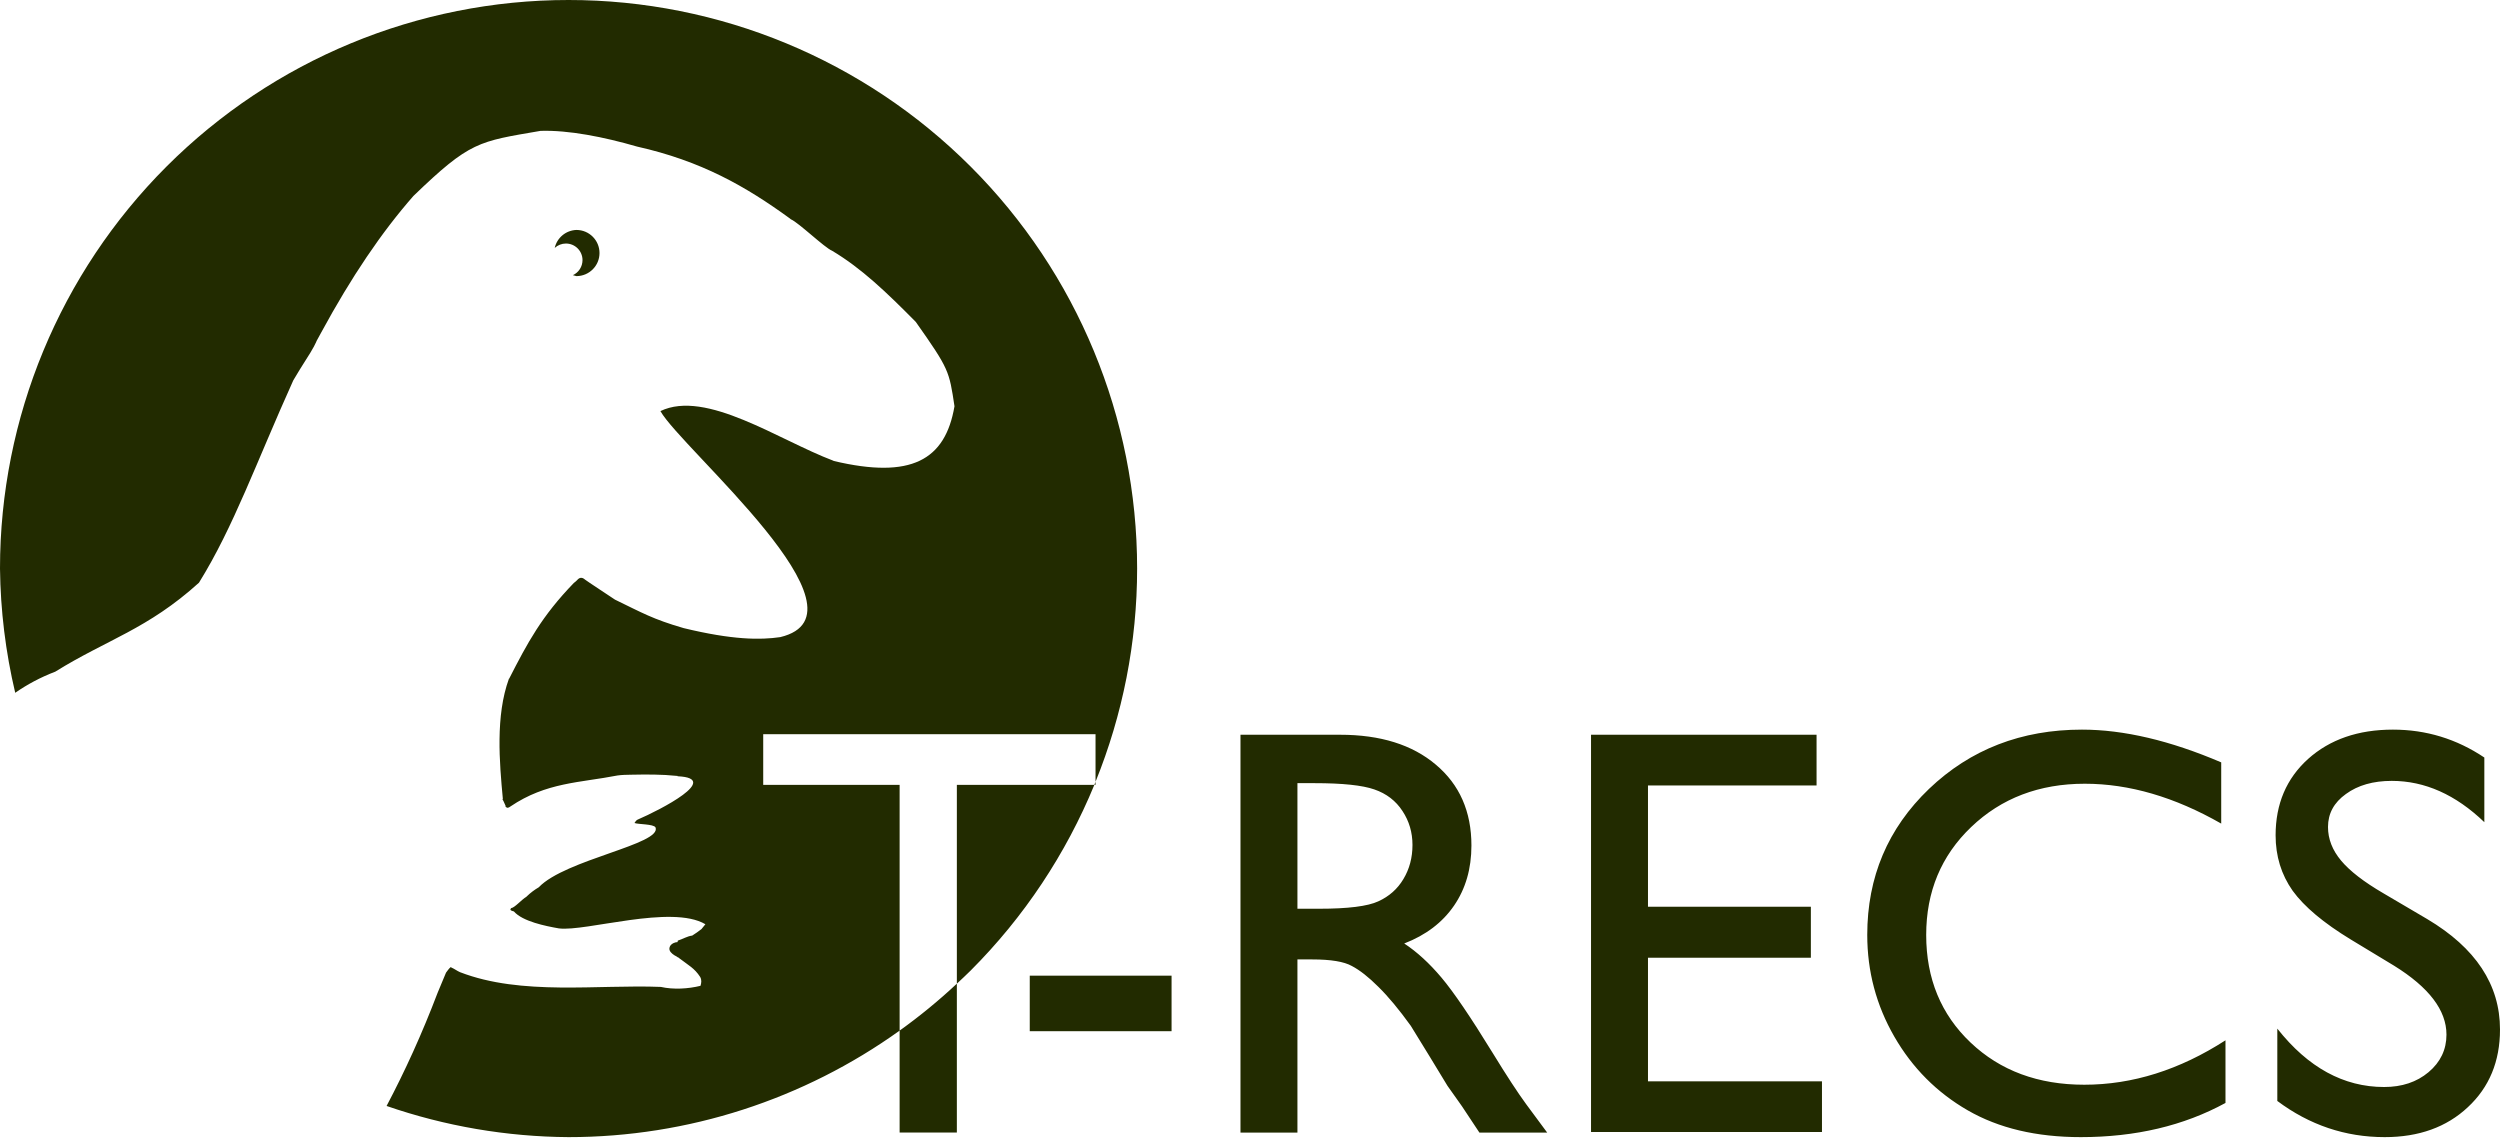
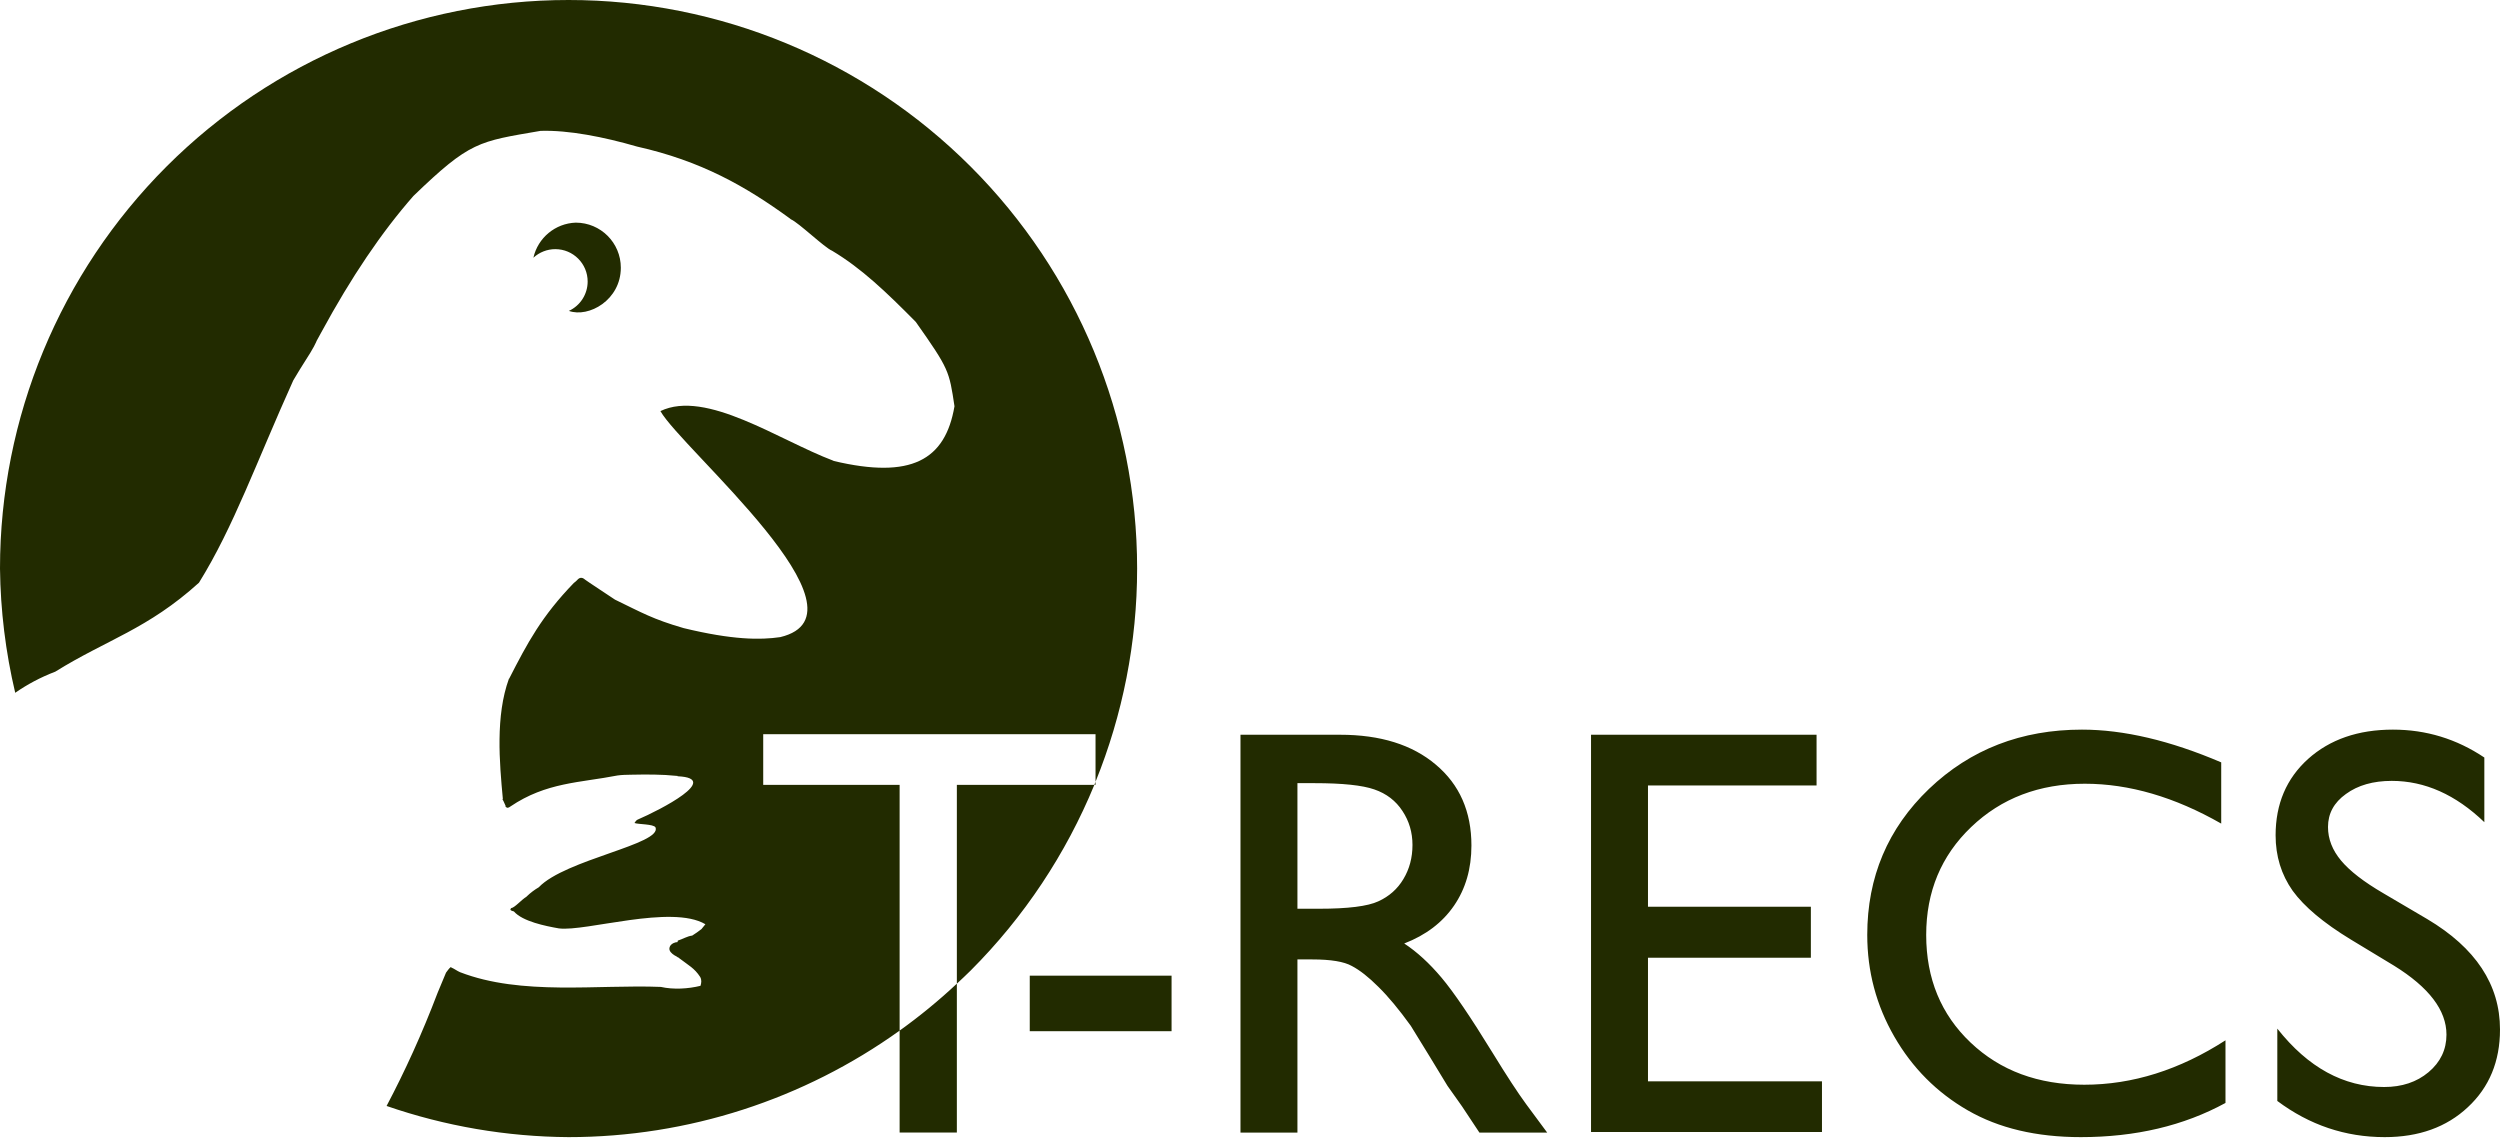
<svg xmlns="http://www.w3.org/2000/svg" width="3517.646" xml:space="preserve" height="1600" version="1.1" id="svg910">
  <defs id="defs872">
    <clipPath clipPathUnits="userSpaceOnUse" id="a-4">
      <circle style="fill:#000000;stroke-width:20.02;stroke-linecap:round;stroke-linejoin:round;paint-order:markers fill stroke" cx="1096.875" cy="1615.625" r="1059.375" id="circle869-8" />
    </clipPath>
  </defs>
-   <path id="logo-mark" style="display:inline;fill:#222b00;stroke-width:1.89;stroke-linecap:round;stroke-linejoin:round;paint-order:markers fill stroke" d="M 800,0 C 587.827,0 384.343,84.285 234.314,234.314 84.285,384.343 0,587.827 0,800 0.68,858.874 7.856,917.494 21.4,974.793 38.151,963.157 56.772,953.09 77.732,945.104 149.948,900.128 207.724,885.331 279.986,819.867 c 48.797,-78.544 80.683,-169.445 132.684,-284.689 0.109,-0.109 9.375,-15.561 9.375,-15.561 12.066,-18.995 19.053,-29.713 23.605,-39.979 0,0 -4.435,7.526 6.516,-12.162 42.346,-78.027 84.829,-140.783 129.562,-191.762 79.857,-76.95 91.185,-76.537 178.93,-91.584 h 0.002 c 39.238,-1.226 88.638,8.466 135.73,22.109 90.132,20.243 152.378,55.582 215.191,101.295 0.356,0.385 0.768,0.639 1.139,0.992 10.915,4.598 47.443,39.977 58.148,44.332 41.457,24.802 75.932,57.855 117.684,100.078 46.965,66.62 46.931,68.864 54.465,118.676 -12.954,76.018 -61.009,102.791 -169.789,77.039 -0.297,-0.127 -0.51,-0.319 -0.793,-0.455 -76.744,-28.969 -179.032,-100.602 -243.195,-69.77 29.976,53.347 306.24,285.044 168.635,318.033 -28.104,4.162 -67.232,4.01 -135.93,-12.668 -43.644,-12.643 -58.876,-21.796 -96.617,-40.061 -0.337,-0.286 -42.195,-27.845 -42.139,-28.164 -4.056,-3.691 -7.815,-3.31 -11.205,0.762 -1.126,1.354 -2.61,2.274 -4.248,3.697 -0.309,0.313 -0.328,0.196 -0.27,0.182 -45.382,46.976 -65.166,84.068 -91.217,135.059 -0.046,-0.148 0.08,-0.31 0.055,-0.48 -0.081,0.07 -0.129,0.156 -0.211,0.225 -19.056,52.315 -13.345,117.694 -8.559,169 -0.225,0.117 -0.372,0.292 -0.588,0.416 1.256,2.084 2.041,4.045 3.084,6.385 0.65,1.185 1.036,1.988 1.41,3.131 -0.204,0.108 -0.437,0.12 -0.645,0.217 0.076,0.038 0.14,0.045 0.217,0.084 2.48,3.893 4.784,2.175 7.275,0.463 50.396,-34.122 98.111,-33.274 150.566,-43.568 6.28,-0.894 12.485,-0.939 18.742,-1.062 22.325,-0.416 42.34,-0.686 66.326,1.762 -0.477,0.243 -0.585,0.576 -0.936,0.85 0.357,-0.121 0.448,-0.321 0.865,-0.424 60.99,2.905 -23.624,46.779 -56.982,61.129 -1.779,1.005 -2.8,2.603 -4.139,4.627 5.704,2.051 26.448,1.333 29.578,6.059 9.93,23.672 -126.856,45.179 -164.221,84.369 -6.071,3.583 -11.616,7.697 -16.984,12.883 -0.308,0.341 -0.319,0.427 -0.365,0.438 -6.89,4.042 -16.214,15.183 -21.537,16.084 0.019,-0.158 0.187,-0.245 0.227,-0.389 -0.047,0.01 -0.073,0.029 -0.121,0.039 -0.512,0.515 -0.597,0.936 -0.828,1.986 -0.19,0.226 -0.391,0.391 -0.582,0.613 1.595,1.345 3.135,1.915 5.178,2.336 12.252,14.095 44.423,20.57 63.291,23.867 37.589,4.899 158.704,-34.09 206.176,-5.846 -2.018,2.388 -3.668,4.401 -5.521,6.805 -4.299,3.305 -8.37,6.26 -13.018,9.146 -7.214,0.912 -12.98,4.787 -19.881,6.936 -0.297,0.227 -0.488,0.46 -0.725,0.674 0.375,0.915 0.257,1.807 -1.592,1.959 -0.099,-0.242 0.054,-0.334 0.045,-0.519 -0.06,0.058 -0.107,0.098 -0.17,0.158 -5.232,1.209 -9.363,4.12 -9.795,8.818 -0.366,3.991 3.305,7.241 6.838,9.565 1.081,0.711 2.294,1.221 3.76,2.106 0.469,0.611 1.056,0.757 1.586,1.025 0.394,0.135 0.76,0.171 1.215,0.504 -0.101,0.07 -0.209,0.029 -0.312,0.08 0.056,0.019 0.075,0.067 0.133,0.086 13.844,10.606 22.015,14.371 30.09,26.85 2.305,4.162 1.749,8.217 0.441,12.459 -17.45,4.264 -38.063,5.503 -55.764,1.541 -88.362,-3.624 -196.075,12.737 -282.535,-20.717 -4.247,-1.813 -7.823,-4.699 -12.449,-6.689 -0.22,-0.231 -0.247,-0.43 -0.42,-0.652 -3.103,2.266 -4.74,5.361 -6.898,7.986 l -11.785,28.242 C 593.774,1454.752 569.531,1507.744 543.951,1556.158 626.342,1584.624 712.832,1599.434 800,1600 c 168.204,0 330.835,-53.148 465.812,-149.853 v -345.791 h -191.926 v -71.32 h 467.596 v 66.947 C 1579.687,1005.552 1600,903.841 1600,800 1600,587.827 1515.715,384.343 1365.686,234.314 1215.657,84.285 1012.173,0 800,0 Z m 741.482,1099.982 c -0.586,1.448 -1.093,2.928 -1.688,4.373 h 1.688 z m -1.688,4.373 h -193.445 v 279.73 c 6.493,-6.073 13.029,-12.093 19.336,-18.4 75.476,-75.476 134.272,-164.497 174.109,-261.33 z m -193.445,279.73 c -25.513,23.865 -52.411,45.91 -80.537,66.061 v 143.443 h 80.537 z M 811.064,323.553 c -14.748,0.511 -27.297,10.9 -30.553,25.293 4.297,-3.966 9.926,-6.175 15.773,-6.189 12.892,6e-5 23.344,10.451 23.344,23.344 -0.004,9.094 -5.288,17.357 -13.541,21.176 1.621,0.576 3.285,1.022 4.977,1.334 17.937,-1.1e-4 32.478,-14.541 32.479,-32.479 -10e-5,-17.937 -14.541,-32.478 -32.479,-32.479 z M 2929.445,1026.623 c -85.212,0 -156.934,27.781 -215.166,83.342 -57.965,55.561 -86.949,124.079 -86.949,205.551 0,51.287 12.69,98.968 38.066,143.043 25.377,44.075 59.834,78.668 103.375,103.777 43.541,25.109 96.564,37.664 159.07,37.664 76.931,0 144.78,-16.027 203.547,-48.082 v -88.15 c -64.643,41.671 -130.889,62.508 -198.738,62.508 -64.91,0 -118.2,-19.769 -159.871,-59.303 -41.671,-39.534 -62.508,-90.019 -62.508,-151.457 0,-60.904 21.103,-111.524 63.309,-151.859 42.472,-40.602 95.764,-60.902 159.873,-60.902 62.506,0 126.481,18.699 191.926,56.096 v -86.147 c -71.856,-30.719 -137.167,-46.08 -195.934,-46.08 z m 437.545,0 c -48.883,0 -88.683,13.758 -119.402,41.272 -30.452,27.514 -45.678,63.308 -45.678,107.383 0,29.383 8.014,55.428 24.041,78.133 16.294,22.438 43.54,45.276 81.738,68.516 l 60.904,36.863 c 49.15,30.452 73.725,62.773 73.725,96.965 0,21.102 -8.414,38.733 -25.242,52.891 -16.561,13.89 -37.398,20.836 -62.508,20.836 -56.897,0 -106.982,-27.381 -150.256,-82.141 v 101.773 c 45.411,33.924 95.764,50.887 151.059,50.887 48.082,0 87.081,-14.025 116.998,-42.072 30.185,-28.048 45.277,-64.508 45.277,-109.385 0,-63.041 -34.191,-114.862 -102.574,-155.465 l -61.305,-36.062 c -27.514,-16.027 -47.414,-31.386 -59.701,-46.078 -12.287,-14.692 -18.432,-30.453 -18.432,-47.281 0,-18.965 8.414,-34.458 25.242,-46.478 16.829,-12.288 38.332,-18.432 64.51,-18.432 46.479,0 89.887,19.367 130.223,58.1 v -90.955 c -39,-26.178 -81.873,-39.268 -128.619,-39.268 z m -1621.561,7.213 v 559.754 h 80.137 v -243.615 h 20.836 c 26.178,0 44.741,3.071 55.693,9.215 11.219,5.877 23.641,15.627 37.264,29.25 13.89,13.623 29.116,31.922 45.678,54.895 l 26.846,43.674 24.844,40.869 15.625,22.037 c 2.404,3.205 4.007,5.477 4.809,6.812 l 24.441,36.863 h 95.363 l -29.65,-40.068 c -11.753,-16.027 -27.381,-39.935 -46.881,-71.723 -30.986,-50.486 -55.027,-85.88 -72.123,-106.182 -17.096,-20.301 -34.591,-36.327 -52.488,-48.08 30.452,-11.753 53.825,-29.517 70.119,-53.291 16.294,-23.774 24.441,-51.956 24.441,-84.545 0,-47.815 -16.696,-85.745 -50.086,-113.793 -33.123,-28.048 -77.999,-42.072 -134.629,-42.072 z m 493.24,0 v 558.951 h 324.953 v -71.32 h -244.816 v -173.897 h 229.19 v -71.723 h -229.19 v -170.69 h 237.203 v -71.322 z m -413.103,68.115 h 24.041 c 39.267,0 67.314,2.94 84.143,8.816 17.096,5.877 30.319,16.027 39.668,30.451 9.349,14.157 14.023,30.052 14.023,47.682 0,17.897 -4.274,33.925 -12.822,48.082 -8.281,13.89 -20.034,24.307 -35.26,31.252 -14.959,6.945 -42.739,10.418 -83.342,10.418 h -30.451 z m -376.641,270.861 v 78.135 h 199.539 v -78.135 z" />
+   <path id="logo-mark" style="display:inline;fill:#222b00;stroke-width:1.89;stroke-linecap:round;stroke-linejoin:round;paint-order:markers fill stroke" d="M 800,0 C 587.827,0 384.343,84.285 234.314,234.314 84.285,384.343 0,587.827 0,800 0.68,858.874 7.856,917.494 21.4,974.793 38.151,963.157 56.772,953.09 77.732,945.104 149.948,900.128 207.724,885.331 279.986,819.867 c 48.797,-78.544 80.683,-169.445 132.684,-284.689 0.109,-0.109 9.375,-15.561 9.375,-15.561 12.066,-18.995 19.053,-29.713 23.605,-39.979 0,0 -4.435,7.526 6.516,-12.162 42.346,-78.027 84.829,-140.783 129.562,-191.762 79.857,-76.95 91.185,-76.537 178.93,-91.584 h 0.002 c 39.238,-1.226 88.638,8.466 135.73,22.109 90.132,20.243 152.378,55.582 215.191,101.295 0.356,0.385 0.768,0.639 1.139,0.992 10.915,4.598 47.443,39.977 58.148,44.332 41.457,24.802 75.932,57.855 117.684,100.078 46.965,66.62 46.931,68.864 54.465,118.676 -12.954,76.018 -61.009,102.791 -169.789,77.039 -0.297,-0.127 -0.51,-0.319 -0.793,-0.455 -76.744,-28.969 -179.032,-100.602 -243.195,-69.77 29.976,53.347 306.24,285.044 168.635,318.033 -28.104,4.162 -67.232,4.01 -135.93,-12.668 -43.644,-12.643 -58.876,-21.796 -96.617,-40.061 -0.337,-0.286 -42.195,-27.845 -42.139,-28.164 -4.056,-3.691 -7.815,-3.31 -11.205,0.762 -1.126,1.354 -2.61,2.274 -4.248,3.697 -0.309,0.313 -0.328,0.196 -0.27,0.182 -45.382,46.976 -65.166,84.068 -91.217,135.059 -0.046,-0.148 0.08,-0.31 0.055,-0.48 -0.081,0.07 -0.129,0.156 -0.211,0.225 -19.056,52.315 -13.345,117.694 -8.559,169 -0.225,0.117 -0.372,0.292 -0.588,0.416 1.256,2.084 2.041,4.045 3.084,6.385 0.65,1.185 1.036,1.988 1.41,3.131 -0.204,0.108 -0.437,0.12 -0.645,0.217 0.076,0.038 0.14,0.045 0.217,0.084 2.48,3.893 4.784,2.175 7.275,0.463 50.396,-34.122 98.111,-33.274 150.566,-43.568 6.28,-0.894 12.485,-0.939 18.742,-1.062 22.325,-0.416 42.34,-0.686 66.326,1.762 -0.477,0.243 -0.585,0.576 -0.936,0.85 0.357,-0.121 0.448,-0.321 0.865,-0.424 60.99,2.905 -23.624,46.779 -56.982,61.129 -1.779,1.005 -2.8,2.603 -4.139,4.627 5.704,2.051 26.448,1.333 29.578,6.059 9.93,23.672 -126.856,45.179 -164.221,84.369 -6.071,3.583 -11.616,7.697 -16.984,12.883 -0.308,0.341 -0.319,0.427 -0.365,0.438 -6.89,4.042 -16.214,15.183 -21.537,16.084 0.019,-0.158 0.187,-0.245 0.227,-0.389 -0.047,0.01 -0.073,0.029 -0.121,0.039 -0.512,0.515 -0.597,0.936 -0.828,1.986 -0.19,0.226 -0.391,0.391 -0.582,0.613 1.595,1.345 3.135,1.915 5.178,2.336 12.252,14.095 44.423,20.57 63.291,23.867 37.589,4.899 158.704,-34.09 206.176,-5.846 -2.018,2.388 -3.668,4.401 -5.521,6.805 -4.299,3.305 -8.37,6.26 -13.018,9.146 -7.214,0.912 -12.98,4.787 -19.881,6.936 -0.297,0.227 -0.488,0.46 -0.725,0.674 0.375,0.915 0.257,1.807 -1.592,1.959 -0.099,-0.242 0.054,-0.334 0.045,-0.519 -0.06,0.058 -0.107,0.098 -0.17,0.158 -5.232,1.209 -9.363,4.12 -9.795,8.818 -0.366,3.991 3.305,7.241 6.838,9.565 1.081,0.711 2.294,1.221 3.76,2.106 0.469,0.611 1.056,0.757 1.586,1.025 0.394,0.135 0.76,0.171 1.215,0.504 -0.101,0.07 -0.209,0.029 -0.312,0.08 0.056,0.019 0.075,0.067 0.133,0.086 13.844,10.606 22.015,14.371 30.09,26.85 2.305,4.162 1.749,8.217 0.441,12.459 -17.45,4.264 -38.063,5.503 -55.764,1.541 -88.362,-3.624 -196.075,12.737 -282.535,-20.717 -4.247,-1.813 -7.823,-4.699 -12.449,-6.689 -0.22,-0.231 -0.247,-0.43 -0.42,-0.652 -3.103,2.266 -4.74,5.361 -6.898,7.986 l -11.785,28.242 C 593.774,1454.752 569.531,1507.744 543.951,1556.158 626.342,1584.624 712.832,1599.434 800,1600 c 168.204,0 330.835,-53.148 465.812,-149.853 v -345.791 h -191.926 v -71.32 h 467.596 v 66.947 C 1579.687,1005.552 1600,903.841 1600,800 1600,587.827 1515.715,384.343 1365.686,234.314 1215.657,84.285 1012.173,0 800,0 Z m 741.482,1099.982 c -0.586,1.448 -1.093,2.928 -1.688,4.373 h 1.688 z m -1.688,4.373 h -193.445 v 279.73 c 6.493,-6.073 13.029,-12.093 19.336,-18.4 75.476,-75.476 134.272,-164.497 174.109,-261.33 z m -193.445,279.73 c -25.513,23.865 -52.411,45.91 -80.537,66.061 v 143.443 h 80.537 z M 810.148,313.271 c -28.786,0.998 -53.281,21.276 -59.636,49.37 8.387,-7.741 19.375,-12.052 30.788,-12.081 25.165,1.2e-4 45.565,20.4 45.565,45.565 -0.008,17.75 -10.322,33.88 -26.431,41.333 27.981,9.939 73.109,-15.284 73.109,-60.791 -2e-4,-35.012 -28.383,-63.395 -63.395,-63.395 z M 2929.445,1026.623 c -85.212,0 -156.934,27.781 -215.166,83.342 -57.965,55.561 -86.949,124.079 -86.949,205.551 0,51.287 12.69,98.968 38.066,143.043 25.377,44.075 59.834,78.668 103.375,103.777 43.541,25.109 96.564,37.664 159.07,37.664 76.931,0 144.78,-16.027 203.547,-48.082 v -88.15 c -64.643,41.671 -130.889,62.508 -198.738,62.508 -64.91,0 -118.2,-19.769 -159.871,-59.303 -41.671,-39.534 -62.508,-90.019 -62.508,-151.457 0,-60.904 21.103,-111.524 63.309,-151.859 42.472,-40.602 95.764,-60.902 159.873,-60.902 62.506,0 126.481,18.699 191.926,56.096 v -86.147 c -71.856,-30.719 -137.167,-46.08 -195.934,-46.08 z m 437.545,0 c -48.883,0 -88.683,13.758 -119.402,41.272 -30.452,27.514 -45.678,63.308 -45.678,107.383 0,29.383 8.014,55.428 24.041,78.133 16.294,22.438 43.54,45.276 81.738,68.516 l 60.904,36.863 c 49.15,30.452 73.725,62.773 73.725,96.965 0,21.102 -8.414,38.733 -25.242,52.891 -16.561,13.89 -37.398,20.836 -62.508,20.836 -56.897,0 -106.982,-27.381 -150.256,-82.141 v 101.773 c 45.411,33.924 95.764,50.887 151.059,50.887 48.082,0 87.081,-14.025 116.998,-42.072 30.185,-28.048 45.277,-64.508 45.277,-109.385 0,-63.041 -34.191,-114.862 -102.574,-155.465 l -61.305,-36.062 c -27.514,-16.027 -47.414,-31.386 -59.701,-46.078 -12.287,-14.692 -18.432,-30.453 -18.432,-47.281 0,-18.965 8.414,-34.458 25.242,-46.478 16.829,-12.288 38.332,-18.432 64.51,-18.432 46.479,0 89.887,19.367 130.223,58.1 v -90.955 c -39,-26.178 -81.873,-39.268 -128.619,-39.268 z m -1621.561,7.213 v 559.754 h 80.137 v -243.615 h 20.836 c 26.178,0 44.741,3.071 55.693,9.215 11.219,5.877 23.641,15.627 37.264,29.25 13.89,13.623 29.116,31.922 45.678,54.895 l 26.846,43.674 24.844,40.869 15.625,22.037 c 2.404,3.205 4.007,5.477 4.809,6.812 l 24.441,36.863 h 95.363 l -29.65,-40.068 c -11.753,-16.027 -27.381,-39.935 -46.881,-71.723 -30.986,-50.486 -55.027,-85.88 -72.123,-106.182 -17.096,-20.301 -34.591,-36.327 -52.488,-48.08 30.452,-11.753 53.825,-29.517 70.119,-53.291 16.294,-23.774 24.441,-51.956 24.441,-84.545 0,-47.815 -16.696,-85.745 -50.086,-113.793 -33.123,-28.048 -77.999,-42.072 -134.629,-42.072 z m 493.24,0 v 558.951 h 324.953 v -71.32 h -244.816 v -173.897 h 229.19 v -71.723 h -229.19 v -170.69 h 237.203 v -71.322 z m -413.103,68.115 h 24.041 c 39.267,0 67.314,2.94 84.143,8.816 17.096,5.877 30.319,16.027 39.668,30.451 9.349,14.157 14.023,30.052 14.023,47.682 0,17.897 -4.274,33.925 -12.822,48.082 -8.281,13.89 -20.034,24.307 -35.26,31.252 -14.959,6.945 -42.739,10.418 -83.342,10.418 h -30.451 z m -376.641,270.861 v 78.135 h 199.539 v -78.135 z" />
</svg>
